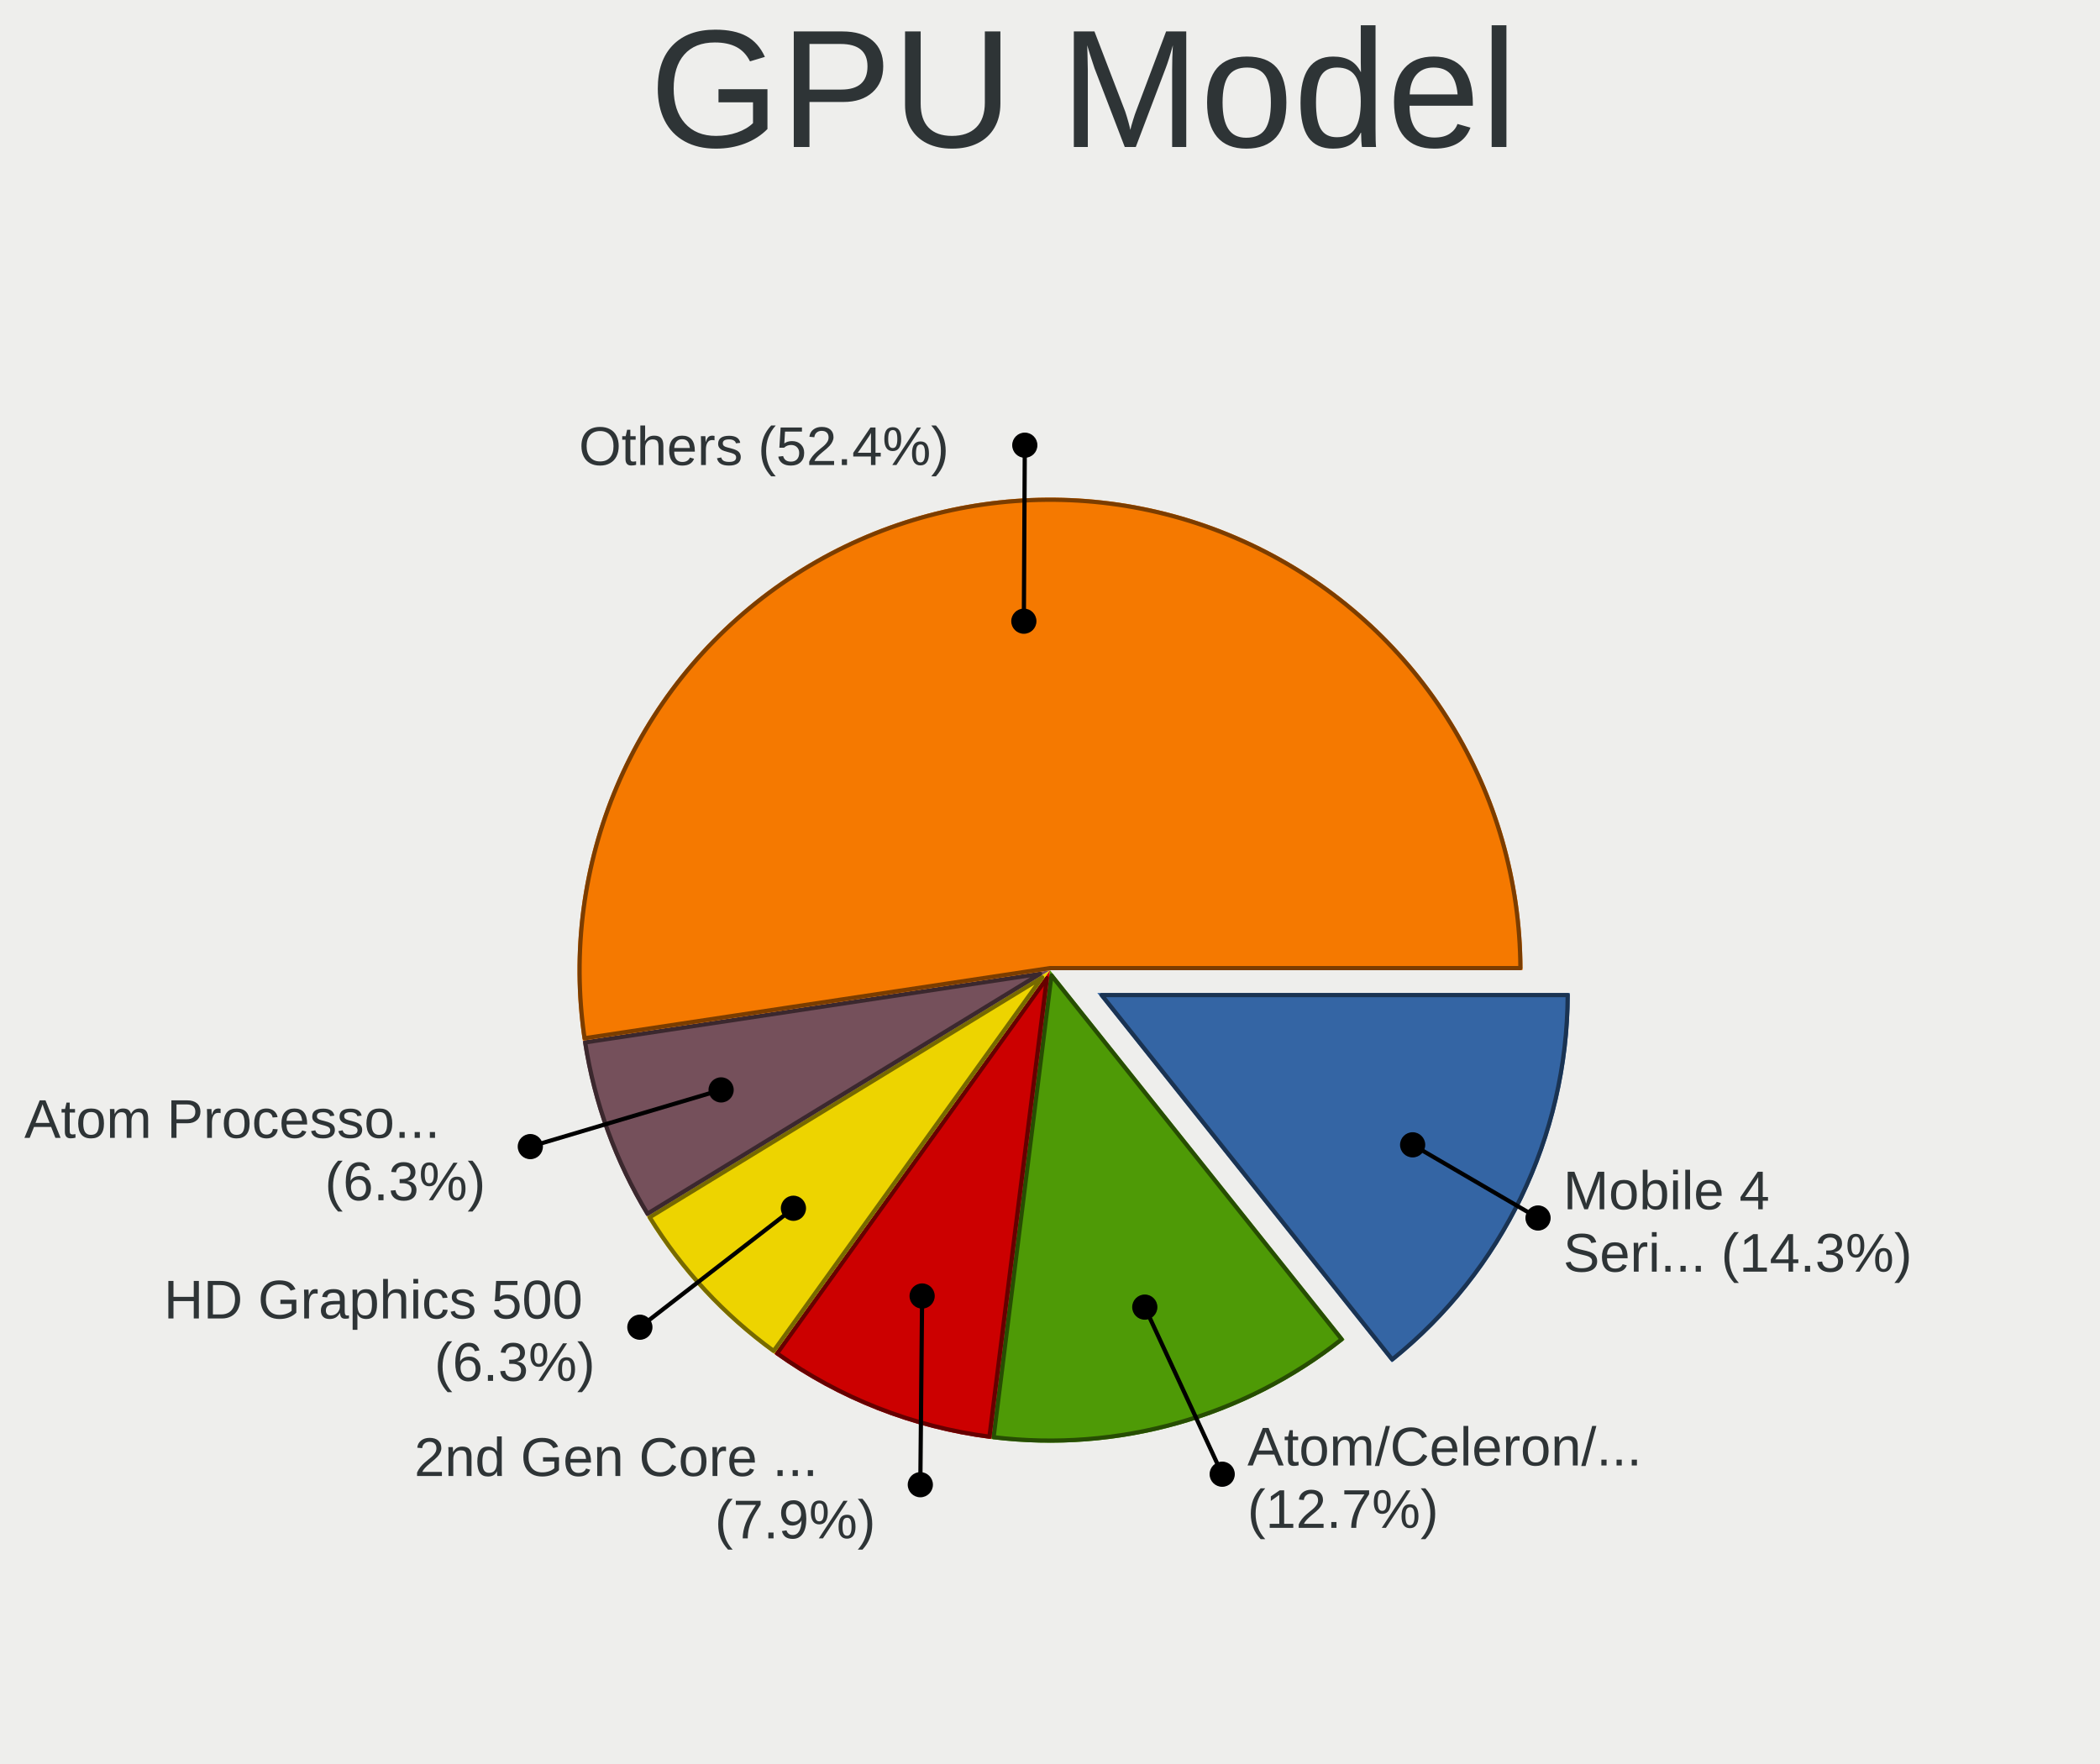
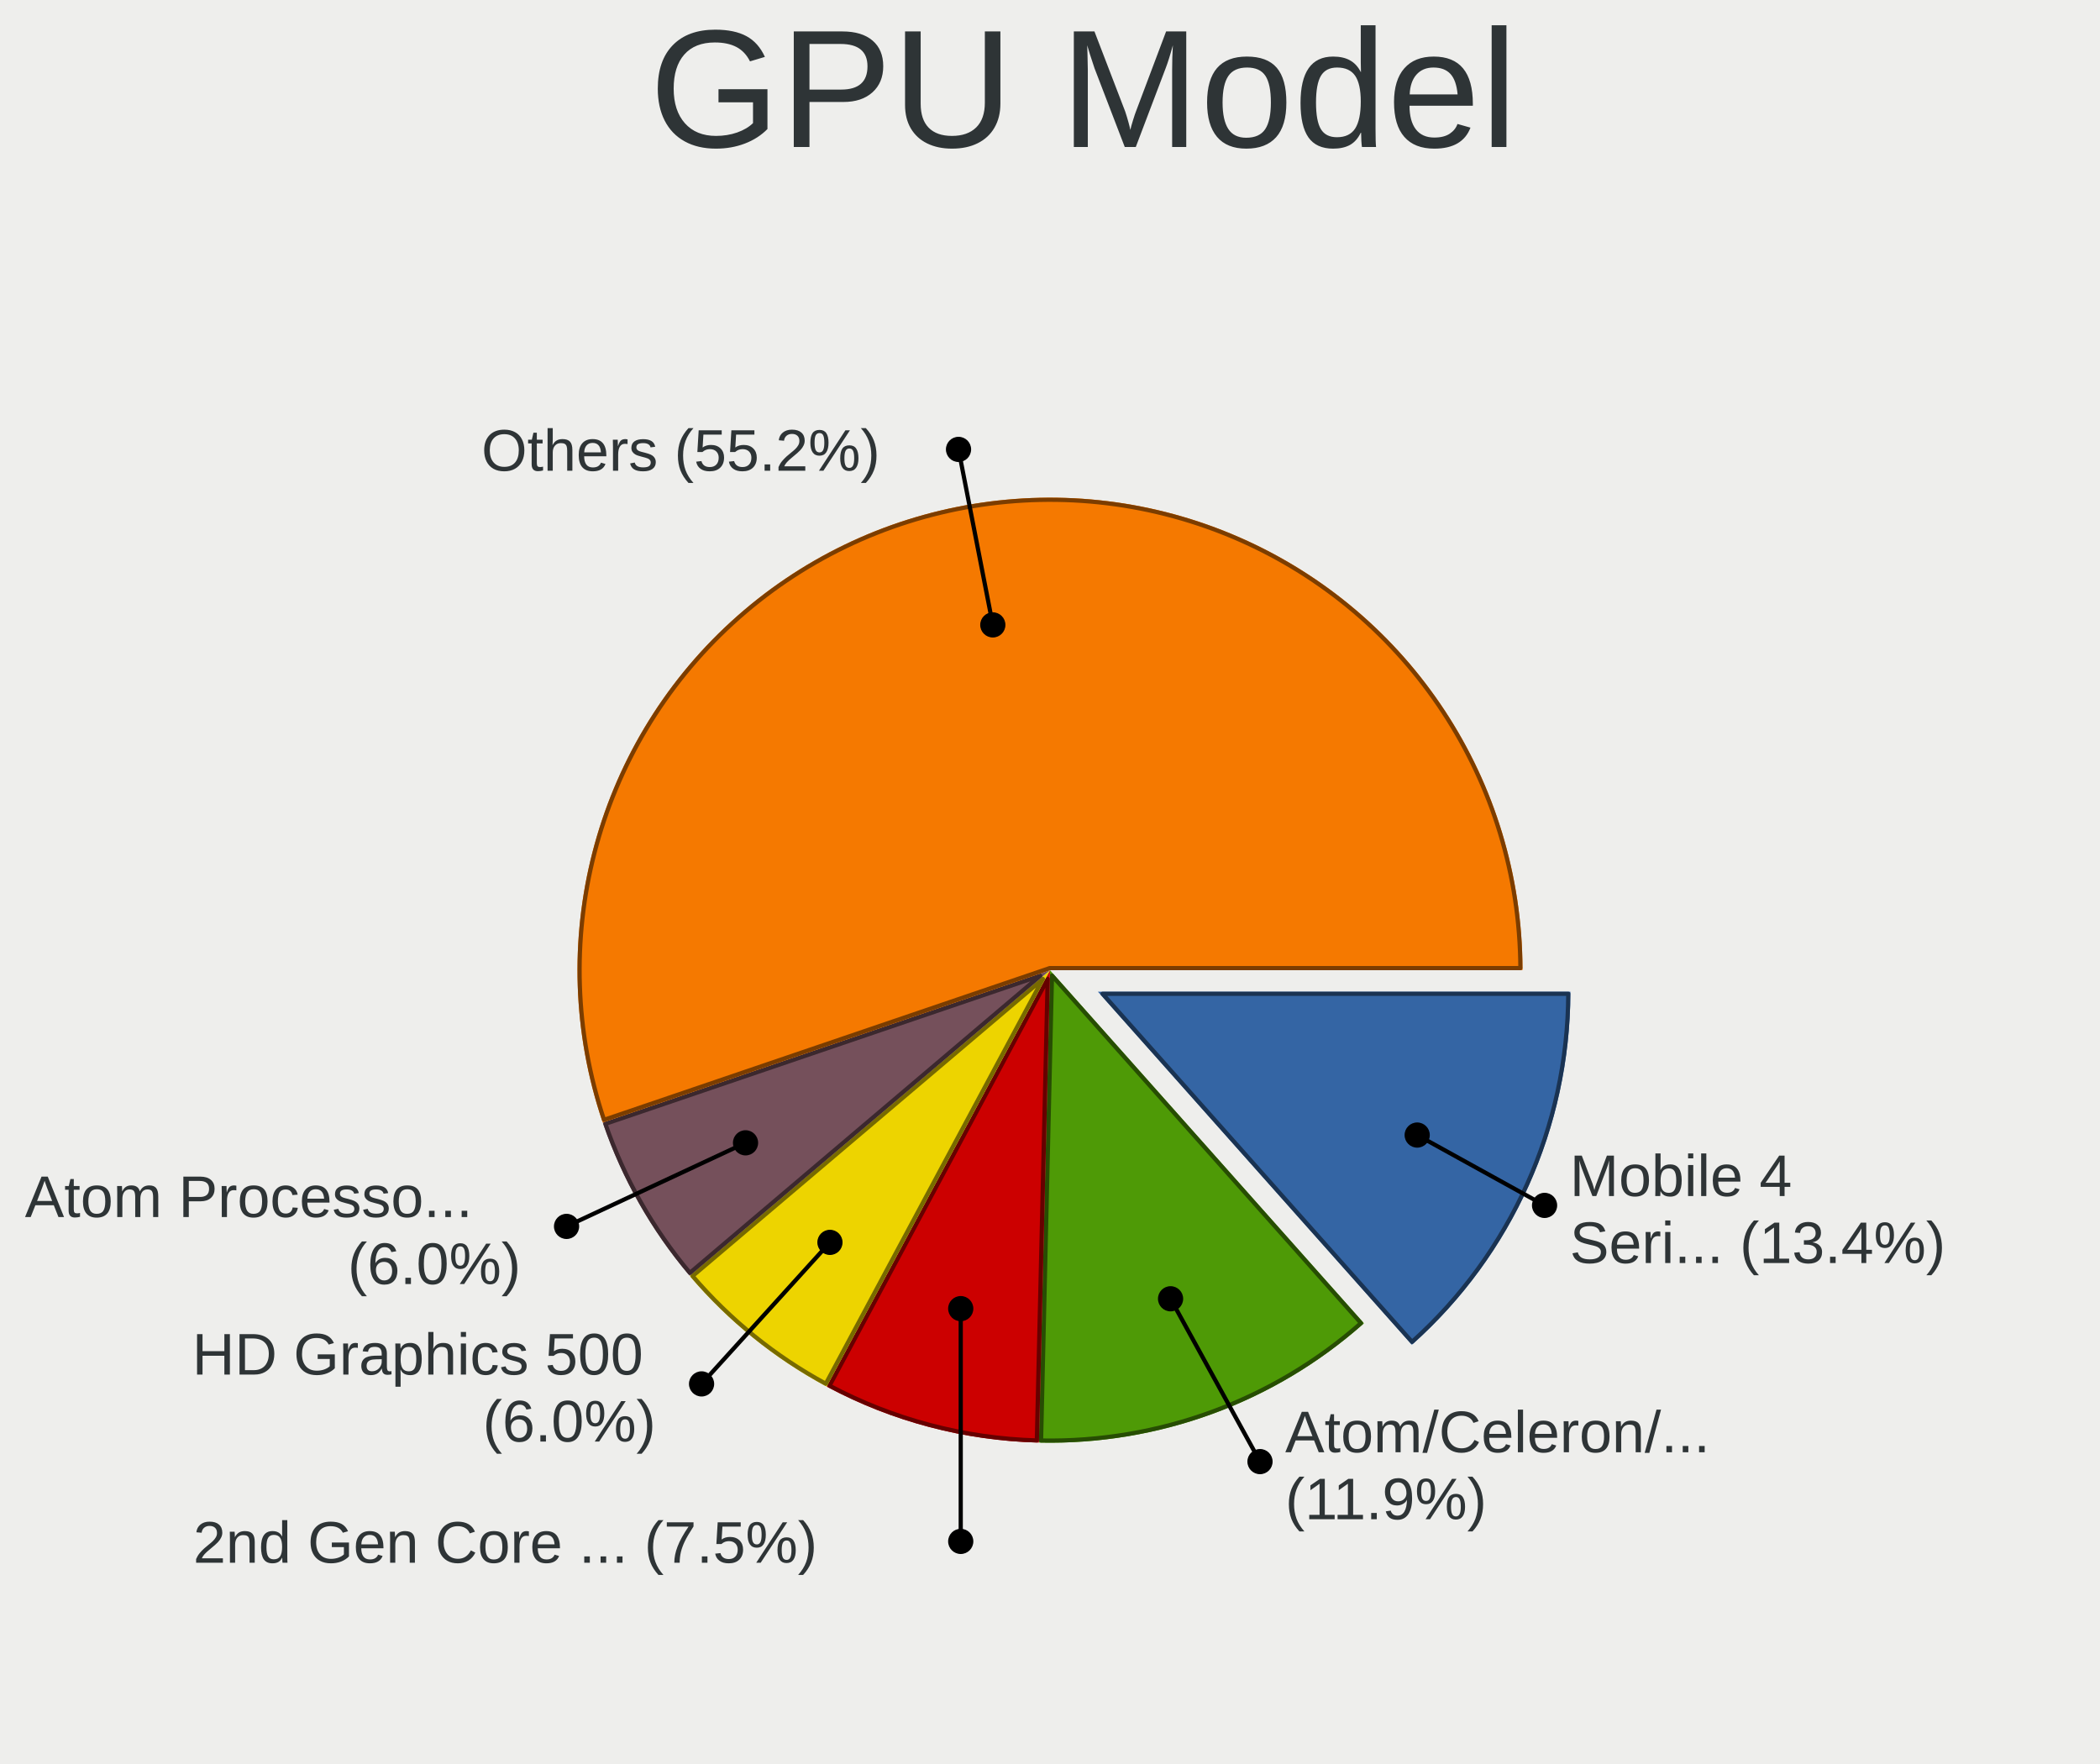
<svg xmlns="http://www.w3.org/2000/svg" width="500" height="420" version="1.0" id="ezcGraph">
  <defs />
  <g id="ezcGraphChart" color-rendering="optimizeQuality" shape-rendering="geometricPrecision" text-rendering="optimizeLegibility">
    <path d=" M 0,420 L 0,0 L 500,0 L 500,420 L 0,420 z " style="fill: #eeeeec; fill-opacity: 1.00; stroke: none;" id="ezcGraphPolygon_1" />
    <path d=" M 0,42 L 0,0 L 500,0 L 500,42 L 0,42 z " style="fill: #000000; fill-opacity: 0.00; stroke: none;" id="ezcGraphPolygon_2" />
-     <path d="M 261.26,236.42 L 373.76,236.42 A 112.50,112.50 0 0,1 331.40,324.38 z" style="fill: #3465a4; fill-opacity: 1.00; stroke: none; cursor: pointer;" id="ezcGraphCircleSector_4" />
-     <path d="M 262.30,236.92 L 373.26,236.92 A 112.00,112.00 0 0,1 331.48,323.68 z" style="fill: none; stroke: #1a3352; stroke-width: 1; stroke-opacity: 1.00; stroke-linecap: round; stroke-linejoin: round;" id="ezcGraphCircleSector_5" />
-     <path d="M 250.00,231.00 L 320.14,318.96 A 112.50,112.50 0 0,1 236.01,342.63 z" style="fill: #4e9a06; fill-opacity: 1.00; stroke: none; cursor: pointer;" id="ezcGraphCircleSector_6" />
-     <path d="M 250.35,232.24 L 319.44,318.88 A 112.00,112.00 0 0,1 236.57,342.19 z" style="fill: none; stroke: #274d03; stroke-width: 1; stroke-opacity: 1.00; stroke-linecap: round; stroke-linejoin: round;" id="ezcGraphCircleSector_7" />
-     <path d="M 250.00,231.00 L 236.01,342.63 A 112.50,112.50 0 0,1 184.33,322.34 z" style="fill: #cc0000; fill-opacity: 1.00; stroke: none; cursor: pointer;" id="ezcGraphCircleSector_8" />
-     <path d="M 249.26,232.89 L 235.58,342.07 A 112.00,112.00 0 0,1 185.03,322.23 z" style="fill: none; stroke: #660000; stroke-width: 1; stroke-opacity: 1.00; stroke-linecap: round; stroke-linejoin: round;" id="ezcGraphCircleSector_9" />
-     <path d="M 250.00,231.00 L 184.33,322.34 A 112.50,112.50 0 0,1 154.00,289.66 z" style="fill: #edd400; fill-opacity: 1.00; stroke: none; cursor: pointer;" id="ezcGraphCircleSector_10" />
-     <path d="M 248.15,232.72 L 184.21,321.65 A 112.00,112.00 0 0,1 154.69,289.83 z" style="fill: none; stroke: #776a00; stroke-width: 1; stroke-opacity: 1.00; stroke-linecap: round; stroke-linejoin: round;" id="ezcGraphCircleSector_11" />
-     <path d="M 250.00,231.00 L 154.00,289.66 A 112.50,112.50 0 0,1 138.76,247.77 z" style="fill: #75505b; fill-opacity: 1.00; stroke: none; cursor: pointer;" id="ezcGraphCircleSector_12" />
-     <path d="M 247.63,231.86 L 154.17,288.97 A 112.00,112.00 0 0,1 139.33,248.19 z" style="fill: none; stroke: #3b282e; stroke-width: 1; stroke-opacity: 1.00; stroke-linecap: round; stroke-linejoin: round;" id="ezcGraphCircleSector_13" />
-     <path d="M 250.00,231.00 L 138.76,247.77 A 112.50,112.50 0 1,1 362.50,231.00 z" style="fill: #f57900; fill-opacity: 1.00; stroke: none;" id="ezcGraphCircleSector_14" />
-     <path d="M 249.96,230.50 L 139.18,247.20 A 112.00,112.00 0 1,1 362.00,230.50 z" style="fill: none; stroke: #7b3d00; stroke-width: 1; stroke-opacity: 1.00; stroke-linecap: round; stroke-linejoin: round;" id="ezcGraphCircleSector_15" />
-     <path d=" M 243.773,147.9 L 244,106" style="fill: none; stroke: #000000; stroke-width: 1; stroke-opacity: 1.00; stroke-linecap: round; stroke-linejoin: round;" id="ezcGraphLine_16" />
-     <ellipse cx="243.773" cy="147.9" rx="3" ry="3" style="fill: #000000; fill-opacity: 1.00; stroke: none;" id="ezcGraphCircle_17" />
-     <ellipse cx="244" cy="106" rx="3" ry="3" style="fill: #000000; fill-opacity: 1.00; stroke: none;" id="ezcGraphCircle_18" />
-     <path d=" M 171.692,259.502 L 126.267,273" style="fill: none; stroke: #000000; stroke-width: 1; stroke-opacity: 1.00; stroke-linecap: round; stroke-linejoin: round;" id="ezcGraphLine_20" />
-     <ellipse cx="171.692" cy="259.502" rx="3" ry="3" style="fill: #000000; fill-opacity: 1.00; stroke: none;" id="ezcGraphCircle_21" />
-     <ellipse cx="126.267" cy="273" rx="3" ry="3" style="fill: #000000; fill-opacity: 1.00; stroke: none;" id="ezcGraphCircle_22" />
-     <path d=" M 188.912,287.681 L 152.349,316" style="fill: none; stroke: #000000; stroke-width: 1; stroke-opacity: 1.00; stroke-linecap: round; stroke-linejoin: round;" id="ezcGraphLine_24" />
-     <ellipse cx="188.912" cy="287.681" rx="3" ry="3" style="fill: #000000; fill-opacity: 1.00; stroke: none;" id="ezcGraphCircle_25" />
-     <ellipse cx="152.349" cy="316" rx="3" ry="3" style="fill: #000000; fill-opacity: 1.00; stroke: none;" id="ezcGraphCircle_26" />
-     <path d=" M 219.555,308.573 L 219.125,353.5" style="fill: none; stroke: #000000; stroke-width: 1; stroke-opacity: 1.00; stroke-linecap: round; stroke-linejoin: round;" id="ezcGraphLine_28" />
-     <ellipse cx="219.555" cy="308.573" rx="3" ry="3" style="fill: #000000; fill-opacity: 1.00; stroke: none;" id="ezcGraphCircle_29" />
-     <ellipse cx="219.125" cy="353.5" rx="3" ry="3" style="fill: #000000; fill-opacity: 1.00; stroke: none;" id="ezcGraphCircle_30" />
-     <path d=" M 336.343,272.58 L 366.2,290" style="fill: none; stroke: #000000; stroke-width: 1; stroke-opacity: 1.00; stroke-linecap: round; stroke-linejoin: round;" id="ezcGraphLine_32" />
-     <ellipse cx="336.343" cy="272.58" rx="3" ry="3" style="fill: #000000; fill-opacity: 1.00; stroke: none;" id="ezcGraphCircle_33" />
-     <ellipse cx="366.2" cy="290" rx="3" ry="3" style="fill: #000000; fill-opacity: 1.00; stroke: none;" id="ezcGraphCircle_34" />
-     <path d=" M 272.57,311.219 L 291,351" style="fill: none; stroke: #000000; stroke-width: 1; stroke-opacity: 1.00; stroke-linecap: round; stroke-linejoin: round;" id="ezcGraphLine_36" />
-     <ellipse cx="272.57" cy="311.219" rx="3" ry="3" style="fill: #000000; fill-opacity: 1.00; stroke: none;" id="ezcGraphCircle_37" />
-     <ellipse cx="291" cy="351" rx="3" ry="3" style="fill: #000000; fill-opacity: 1.00; stroke: none;" id="ezcGraphCircle_38" />
+     <path d="M 261.40,236.12 L 373.90,236.12 A 112.50,112.50 0 0,1 336.16,320.19 z" style="fill: #3465a4; fill-opacity: 1.00; stroke: none; cursor: pointer;" id="ezcGraphCircleSector_4" />
+     <path d="M 262.52,236.62 L 373.40,236.62 A 112.00,112.00 0 0,1 336.20,319.49 z" style="fill: none; stroke: #1a3352; stroke-width: 1; stroke-opacity: 1.00; stroke-linecap: round; stroke-linejoin: round;" id="ezcGraphCircleSector_5" />
+     <path d="M 250.00,231.00 L 324.75,315.07 A 112.50,112.50 0 0,1 247.36,343.47 z" style="fill: #4e9a06; fill-opacity: 1.00; stroke: none; cursor: pointer;" id="ezcGraphCircleSector_6" />
+     <path d="M 250.47,232.28 L 324.05,315.03 A 112.00,112.00 0 0,1 247.87,342.98 z" style="fill: none; stroke: #274d03; stroke-width: 1; stroke-opacity: 1.00; stroke-linecap: round; stroke-linejoin: round;" id="ezcGraphCircleSector_7" />
+     <path d="M 250.00,231.00 L 247.36,343.47 A 112.50,112.50 0 0,1 196.82,330.14 z" style="fill: #cc0000; fill-opacity: 1.00; stroke: none; cursor: pointer;" id="ezcGraphCircleSector_8" />
+     <path d="M 249.45,233.08 L 246.87,342.96 A 112.00,112.00 0 0,1 197.50,329.93 z" style="fill: none; stroke: #660000; stroke-width: 1; stroke-opacity: 1.00; stroke-linecap: round; stroke-linejoin: round;" id="ezcGraphCircleSector_9" />
+     <path d="M 250.00,231.00 L 196.82,330.14 A 112.50,112.50 0 0,1 164.20,303.76 z" style="fill: #edd400; fill-opacity: 1.00; stroke: none; cursor: pointer;" id="ezcGraphCircleSector_10" />
+     <path d="M 248.31,233.09 L 196.62,329.46 A 112.00,112.00 0 0,1 164.90,303.82 z" style="fill: none; stroke: #776a00; stroke-width: 1; stroke-opacity: 1.00; stroke-linecap: round; stroke-linejoin: round;" id="ezcGraphCircleSector_11" />
+     <path d="M 250.00,231.00 L 164.20,303.76 A 112.50,112.50 0 0,1 143.51,267.27 z" style="fill: #75505b; fill-opacity: 1.00; stroke: none; cursor: pointer;" id="ezcGraphCircleSector_12" />
+     <path d="M 247.67,232.32 L 164.26,303.06 A 112.00,112.00 0 0,1 144.14,267.58 z" style="fill: none; stroke: #3b282e; stroke-width: 1; stroke-opacity: 1.00; stroke-linecap: round; stroke-linejoin: round;" id="ezcGraphCircleSector_13" />
+     <path d="M 250.00,231.00 L 143.51,267.27 A 112.50,112.50 0 1,1 362.50,231.00 z" style="fill: #f57900; fill-opacity: 1.00; stroke: none;" id="ezcGraphCircleSector_14" />
+     <path d="M 249.92,230.50 L 143.82,266.63 A 112.00,112.00 0 1,1 362.00,230.50 z" style="fill: none; stroke: #7b3d00; stroke-width: 1; stroke-opacity: 1.00; stroke-linecap: round; stroke-linejoin: round;" id="ezcGraphCircleSector_15" />
+     <path d=" M 236.385,148.786 L 228.22,107" style="fill: none; stroke: #000000; stroke-width: 1; stroke-opacity: 1.00; stroke-linecap: round; stroke-linejoin: round;" id="ezcGraphLine_16" />
+     <ellipse cx="236.385" cy="148.786" rx="3" ry="3" style="fill: #000000; fill-opacity: 1.00; stroke: none;" id="ezcGraphCircle_17" />
+     <ellipse cx="228.22" cy="107" rx="3" ry="3" style="fill: #000000; fill-opacity: 1.00; stroke: none;" id="ezcGraphCircle_18" />
+     <path d=" M 177.508,272.101 L 134.894,292" style="fill: none; stroke: #000000; stroke-width: 1; stroke-opacity: 1.00; stroke-linecap: round; stroke-linejoin: round;" id="ezcGraphLine_20" />
+     <ellipse cx="177.508" cy="272.101" rx="3" ry="3" style="fill: #000000; fill-opacity: 1.00; stroke: none;" id="ezcGraphCircle_21" />
+     <ellipse cx="134.894" cy="292" rx="3" ry="3" style="fill: #000000; fill-opacity: 1.00; stroke: none;" id="ezcGraphCircle_22" />
+     <path d=" M 197.607,295.803 L 167.041,329.5" style="fill: none; stroke: #000000; stroke-width: 1; stroke-opacity: 1.00; stroke-linecap: round; stroke-linejoin: round;" id="ezcGraphLine_24" />
+     <ellipse cx="197.607" cy="295.803" rx="3" ry="3" style="fill: #000000; fill-opacity: 1.00; stroke: none;" id="ezcGraphCircle_25" />
+     <ellipse cx="167.041" cy="329.5" rx="3" ry="3" style="fill: #000000; fill-opacity: 1.00; stroke: none;" id="ezcGraphCircle_26" />
+     <path d=" M 228.746,311.577 L 228.746,367" style="fill: none; stroke: #000000; stroke-width: 1; stroke-opacity: 1.00; stroke-linecap: round; stroke-linejoin: round;" id="ezcGraphLine_28" />
+     <ellipse cx="228.746" cy="311.577" rx="3" ry="3" style="fill: #000000; fill-opacity: 1.00; stroke: none;" id="ezcGraphCircle_29" />
+     <ellipse cx="228.746" cy="367" rx="3" ry="3" style="fill: #000000; fill-opacity: 1.00; stroke: none;" id="ezcGraphCircle_30" />
+     <path d=" M 337.426,270.252 L 367.754,287" style="fill: none; stroke: #000000; stroke-width: 1; stroke-opacity: 1.00; stroke-linecap: round; stroke-linejoin: round;" id="ezcGraphLine_32" />
+     <ellipse cx="337.426" cy="270.252" rx="3" ry="3" style="fill: #000000; fill-opacity: 1.00; stroke: none;" id="ezcGraphCircle_33" />
+     <ellipse cx="367.754" cy="287" rx="3" ry="3" style="fill: #000000; fill-opacity: 1.00; stroke: none;" id="ezcGraphCircle_34" />
+     <path d=" M 278.706,309.233 L 300,348" style="fill: none; stroke: #000000; stroke-width: 1; stroke-opacity: 1.00; stroke-linecap: round; stroke-linejoin: round;" id="ezcGraphLine_36" />
+     <ellipse cx="278.706" cy="309.233" rx="3" ry="3" style="fill: #000000; fill-opacity: 1.00; stroke: none;" id="ezcGraphCircle_37" />
+     <ellipse cx="300" cy="348" rx="3" ry="3" style="fill: #000000; fill-opacity: 1.00; stroke: none;" id="ezcGraphCircle_38" />
    <g id="ezcGraphTextBox_3">
      <path d=" M 154.1,42 L 154.1,0.5 L 346.4,0.5 L 346.4,42 L 154.1,42 z " style="fill: #ffffff; fill-opacity: 0.00; stroke: none;" id="ezcGraphPolygon_40" />
      <text id="ezcGraphTextBox_3_text" x="154.6" text-length="190.8px" y="35" style="font-size: 40px; font-family: 'Arial'; fill: #2e3436; fill-opacity: 1.00; stroke: none;">GPU Model</text>
    </g>
    <g id="ezcGraphTextBox_19">
-       <path d=" M 137.33,113.75 L 137.33,98.75 L 239,98.75 L 239,113.75 L 137.33,113.75 z " style="fill: #ffffff; fill-opacity: 0.00; stroke: none;" id="ezcGraphPolygon_41" />
-       <text id="ezcGraphTextBox_19_text" x="137.83" text-length="100.17px" y="110.725" style="font-size: 13px; font-family: 'Arial'; fill: #2e3436; fill-opacity: 1.00; stroke: none;">Others (52.4%)</text>
+       <path d=" M 114.13,115.25 L 114.13,99.25 L 223.22,99.25 L 223.22,115.25 L 114.13,115.25 z " style="fill: #ffffff; fill-opacity: 0.00; stroke: none;" id="ezcGraphPolygon_41" />
+       <text id="ezcGraphTextBox_19_text" x="114.63" text-length="107.59px" y="112.075" style="font-size: 14px; font-family: 'Arial'; fill: #2e3436; fill-opacity: 1.00; stroke: none;">Others (55.2%)</text>
    </g>
    <g id="ezcGraphTextBox_23" style=" cursor: pointer;">
-       <path d=" M 5.287,287.55 L 5.287,258.95 L 121.267,258.95 L 121.267,287.55 L 5.287,287.55 z " style="fill: #ffffff; fill-opacity: 0.00; stroke: none;" id="ezcGraphPolygon_42" />
-       <text id="ezcGraphTextBox_23_text" x="5.787" text-length="114.48px" y="270.925" style="font-size: 13px; font-family: 'Arial'; fill: #2e3436; fill-opacity: 1.00; stroke: none;">Atom Processo...</text>
-       <text id="ezcGraphTextBox_23_text" x="77.337" text-length="42.93px" y="285.775" style="font-size: 13px; font-family: 'Arial'; fill: #2e3436; fill-opacity: 1.00; stroke: none;">(6.3%)</text>
+       <path d=" M 5.434,307.55 L 5.434,276.95 L 129.894,276.95 L 129.894,307.55 L 5.434,307.55 z " style="fill: #ffffff; fill-opacity: 0.00; stroke: none;" id="ezcGraphPolygon_42" />
+       <text id="ezcGraphTextBox_23_text" x="5.934" text-length="122.96px" y="289.775" style="font-size: 14px; font-family: 'Arial'; fill: #2e3436; fill-opacity: 1.00; stroke: none;">Atom Processo...</text>
+       <text id="ezcGraphTextBox_23_text" x="82.784" text-length="46.11px" y="305.725" style="font-size: 14px; font-family: 'Arial'; fill: #2e3436; fill-opacity: 1.00; stroke: none;">(6.0%)</text>
    </g>
    <g id="ezcGraphTextBox_27" style=" cursor: pointer;">
-       <path d=" M 38.523,330.55 L 38.523,301.95 L 147.349,301.95 L 147.349,330.55 L 38.523,330.55 z " style="fill: #ffffff; fill-opacity: 0.00; stroke: none;" id="ezcGraphPolygon_43" />
-       <text id="ezcGraphTextBox_27_text" x="39.023" text-length="107.325px" y="313.925" style="font-size: 13px; font-family: 'Arial'; fill: #2e3436; fill-opacity: 1.00; stroke: none;">HD Graphics 500</text>
-       <text id="ezcGraphTextBox_27_text" x="103.418" text-length="42.93px" y="328.775" style="font-size: 13px; font-family: 'Arial'; fill: #2e3436; fill-opacity: 1.00; stroke: none;">(6.3%)</text>
+       <path d=" M 45.266,345.05 L 45.266,314.45 L 162.041,314.45 L 162.041,345.05 L 45.266,345.05 z " style="fill: #ffffff; fill-opacity: 0.00; stroke: none;" id="ezcGraphPolygon_43" />
+       <text id="ezcGraphTextBox_27_text" x="45.766" text-length="115.275px" y="327.275" style="font-size: 14px; font-family: 'Arial'; fill: #2e3436; fill-opacity: 1.00; stroke: none;">HD Graphics 500</text>
+       <text id="ezcGraphTextBox_27_text" x="114.931" text-length="46.11px" y="343.225" style="font-size: 14px; font-family: 'Arial'; fill: #2e3436; fill-opacity: 1.00; stroke: none;">(6.0%)</text>
    </g>
    <g id="ezcGraphTextBox_31" style=" cursor: pointer;">
-       <path d=" M 98.145,368.05 L 98.145,339.45 L 214.125,339.45 L 214.125,368.05 L 98.145,368.05 z " style="fill: #ffffff; fill-opacity: 0.00; stroke: none;" id="ezcGraphPolygon_44" />
-       <text id="ezcGraphTextBox_31_text" x="98.645" text-length="114.48px" y="351.425" style="font-size: 13px; font-family: 'Arial'; fill: #2e3436; fill-opacity: 1.00; stroke: none;">2nd Gen Core ...</text>
-       <text id="ezcGraphTextBox_31_text" x="170.195" text-length="42.93px" y="366.275" style="font-size: 13px; font-family: 'Arial'; fill: #2e3436; fill-opacity: 1.00; stroke: none;">(7.9%)</text>
+       <path d=" M 45.491,375.25 L 45.491,359.25 L 223.746,359.25 L 223.746,375.25 L 45.491,375.25 z " style="fill: #ffffff; fill-opacity: 0.00; stroke: none;" id="ezcGraphPolygon_44" />
+       <text id="ezcGraphTextBox_31_text" x="45.991" text-length="176.755px" y="372.075" style="font-size: 14px; font-family: 'Arial'; fill: #2e3436; fill-opacity: 1.00; stroke: none;">2nd Gen Core ... (7.5%)</text>
    </g>
    <g id="ezcGraphTextBox_35" style=" cursor: pointer;">
-       <path d=" M 371.7,304.55 L 371.7,275.95 L 480.525,275.95 L 480.525,304.55 L 371.7,304.55 z " style="fill: #ffffff; fill-opacity: 0.00; stroke: none;" id="ezcGraphPolygon_45" />
-       <text id="ezcGraphTextBox_35_text" x="372.2" text-length="57.24px" y="287.925" style="font-size: 13px; font-family: 'Arial'; fill: #2e3436; fill-opacity: 1.00; stroke: none;">Mobile 4</text>
-       <text id="ezcGraphTextBox_35_text" x="372.2" text-length="107.325px" y="302.775" style="font-size: 13px; font-family: 'Arial'; fill: #2e3436; fill-opacity: 1.00; stroke: none;">Seri... (14.3%)</text>
+       <path d=" M 373.254,302.55 L 373.254,271.95 L 490.029,271.95 L 490.029,302.55 L 373.254,302.55 z " style="fill: #ffffff; fill-opacity: 0.00; stroke: none;" id="ezcGraphPolygon_45" />
+       <text id="ezcGraphTextBox_35_text" x="373.754" text-length="61.48px" y="284.775" style="font-size: 14px; font-family: 'Arial'; fill: #2e3436; fill-opacity: 1.00; stroke: none;">Mobile 4</text>
+       <text id="ezcGraphTextBox_35_text" x="373.754" text-length="115.275px" y="300.725" style="font-size: 14px; font-family: 'Arial'; fill: #2e3436; fill-opacity: 1.00; stroke: none;">Seri... (13.4%)</text>
    </g>
    <g id="ezcGraphTextBox_39" style=" cursor: pointer;">
-       <path d=" M 296.5,365.55 L 296.5,336.95 L 412.48,336.95 L 412.48,365.55 L 296.5,365.55 z " style="fill: #ffffff; fill-opacity: 0.00; stroke: none;" id="ezcGraphPolygon_46" />
-       <text id="ezcGraphTextBox_39_text" x="297" text-length="114.48px" y="348.925" style="font-size: 13px; font-family: 'Arial'; fill: #2e3436; fill-opacity: 1.00; stroke: none;">Atom/Celeron/...</text>
-       <text id="ezcGraphTextBox_39_text" x="297" text-length="50.085px" y="363.775" style="font-size: 13px; font-family: 'Arial'; fill: #2e3436; fill-opacity: 1.00; stroke: none;">(12.7%)</text>
+       <path d=" M 305.5,363.55 L 305.5,332.95 L 429.96,332.95 L 429.96,363.55 L 305.5,363.55 z " style="fill: #ffffff; fill-opacity: 0.00; stroke: none;" id="ezcGraphPolygon_46" />
+       <text id="ezcGraphTextBox_39_text" x="306" text-length="122.96px" y="345.775" style="font-size: 14px; font-family: 'Arial'; fill: #2e3436; fill-opacity: 1.00; stroke: none;">Atom/Celeron/...</text>
+       <text id="ezcGraphTextBox_39_text" x="306" text-length="53.795px" y="361.725" style="font-size: 14px; font-family: 'Arial'; fill: #2e3436; fill-opacity: 1.00; stroke: none;">(11.9%)</text>
    </g>
  </g>
</svg>
